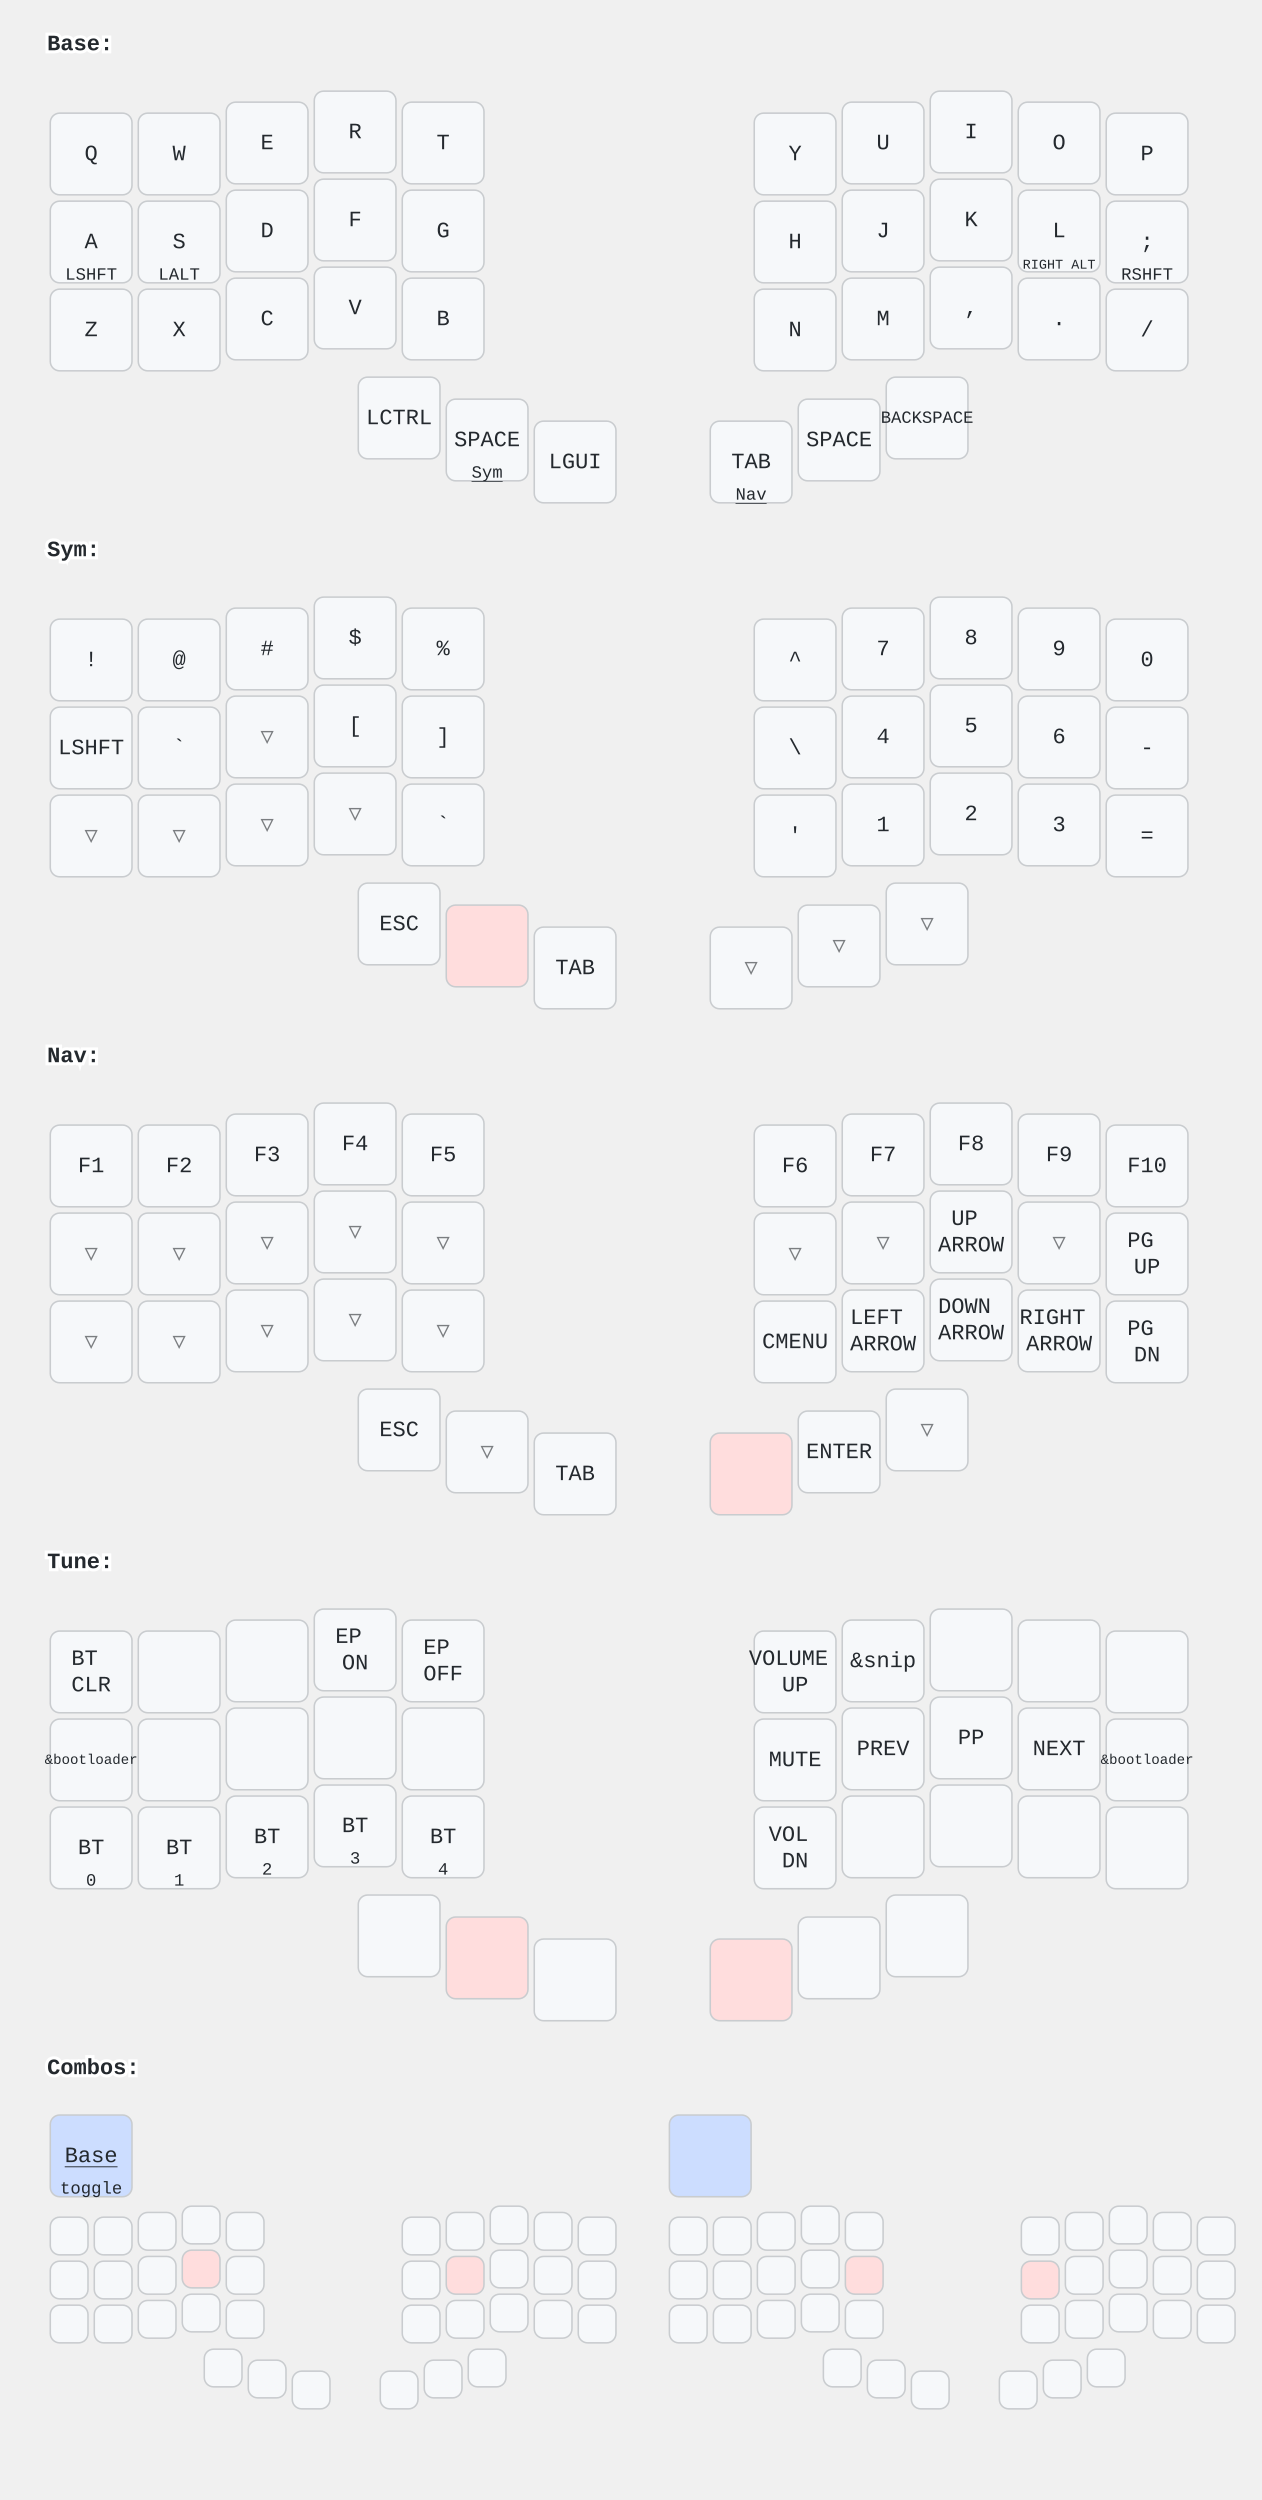
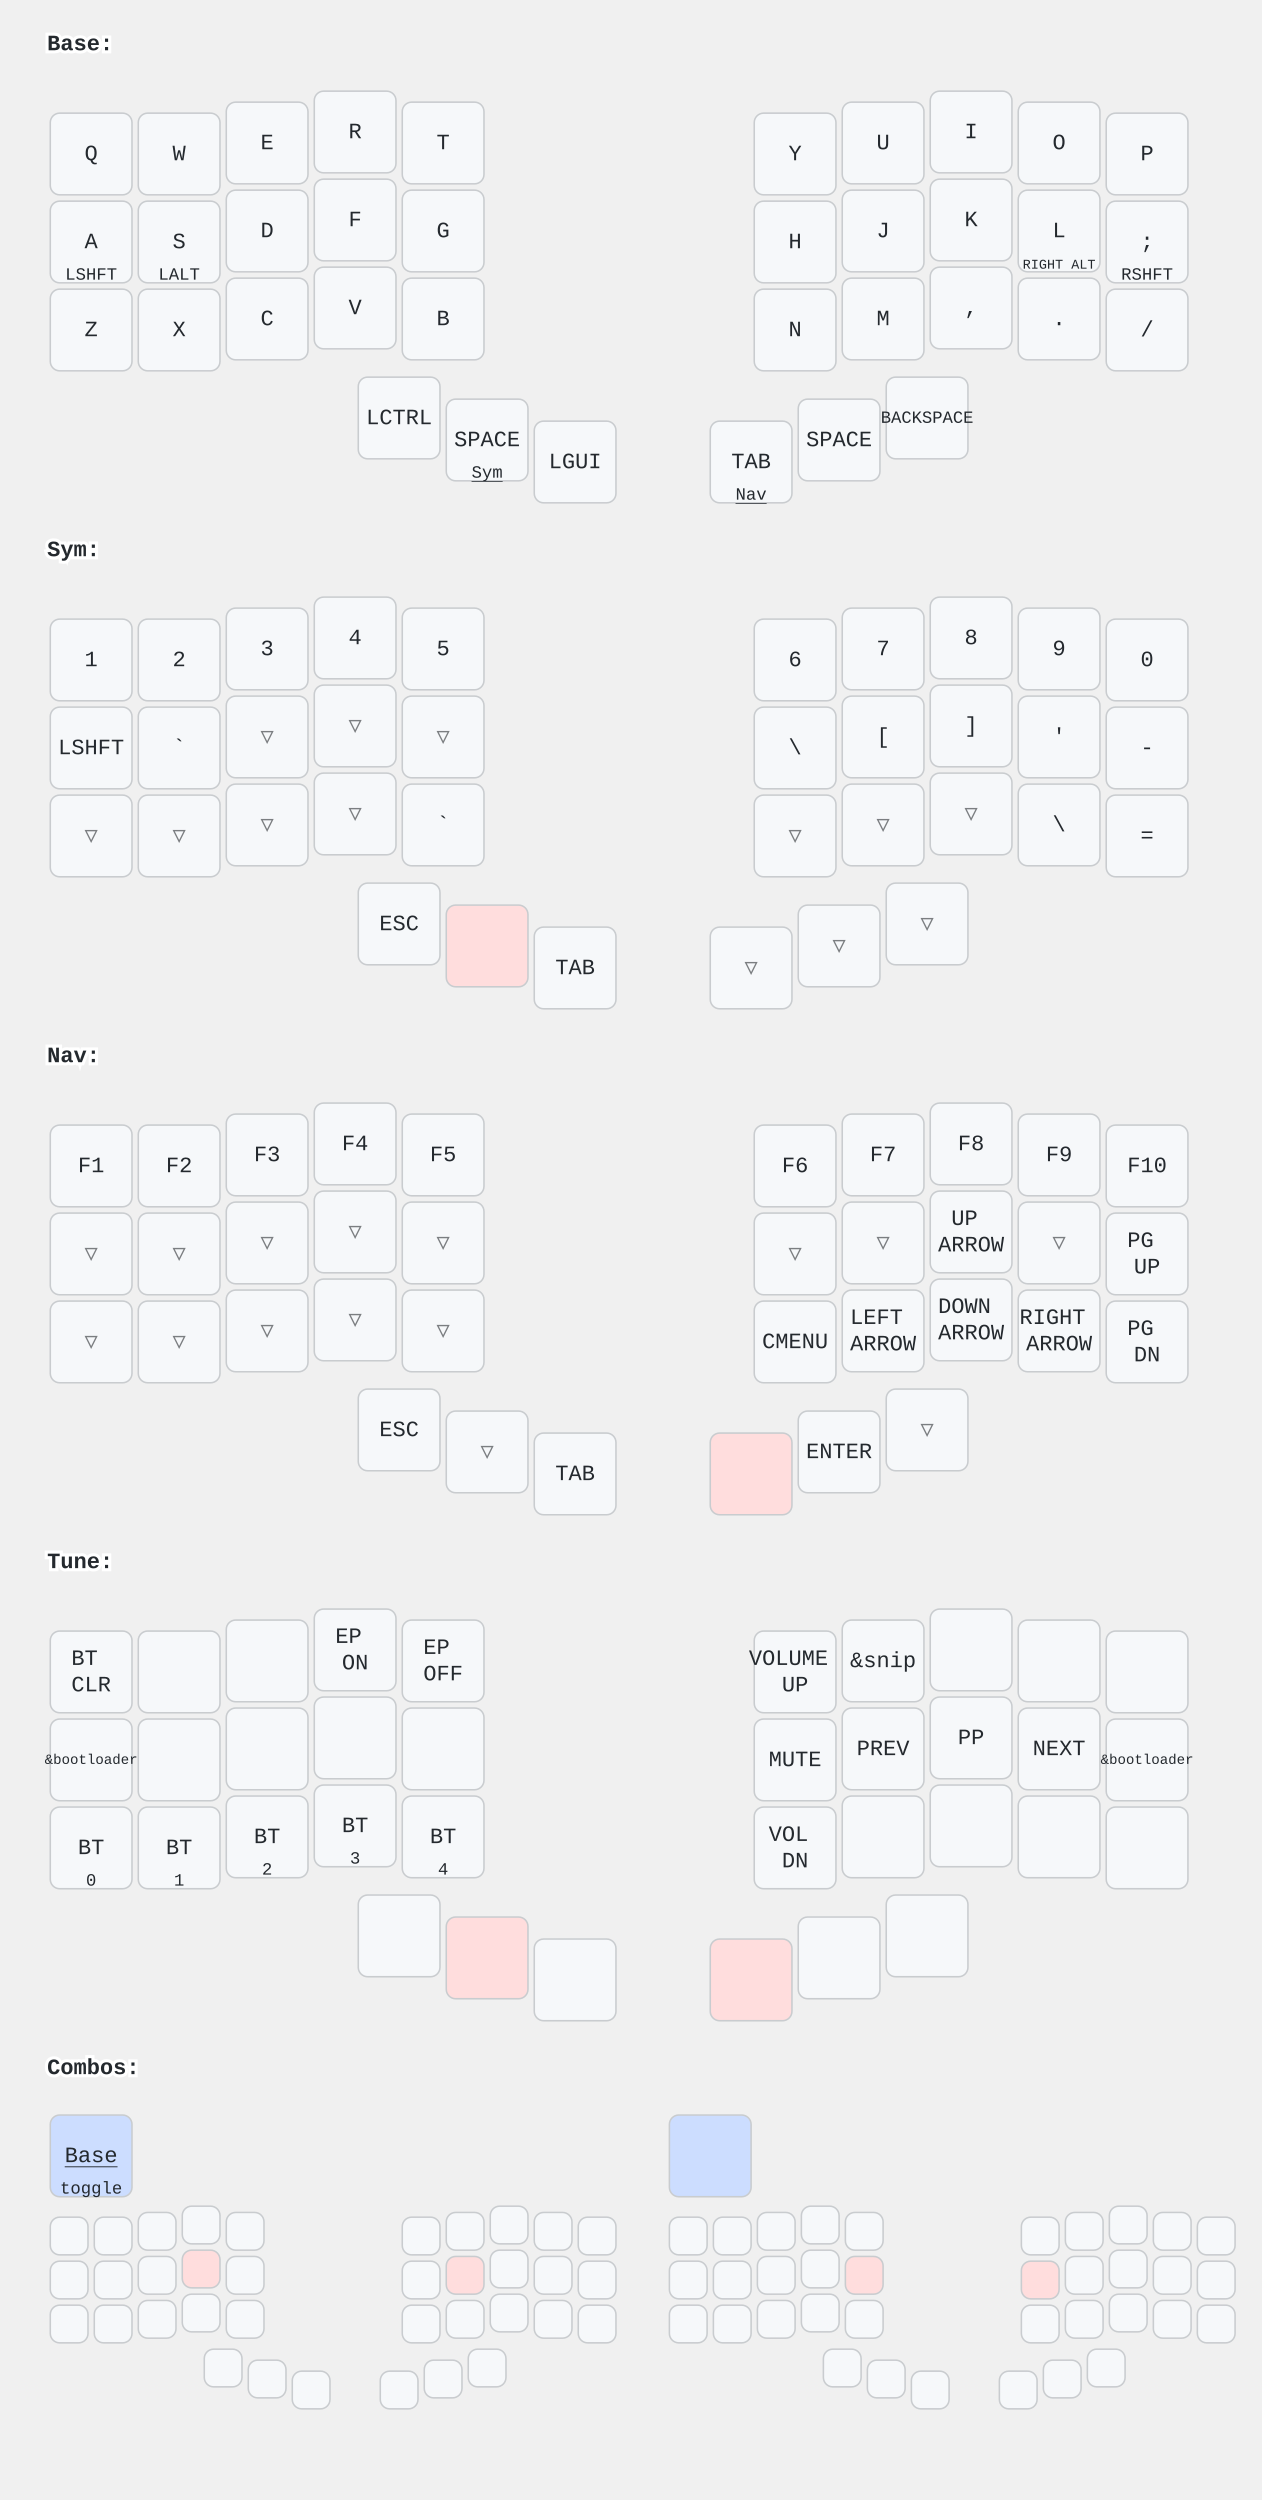
<svg xmlns="http://www.w3.org/2000/svg" width="803" height="1591" viewBox="0 0 803 1591" class="keymap">
  <style>/* inherit to force styles through use tags */
svg path {
    fill: inherit;
}

/* font and background color specifications */
svg.keymap {
    font-family: SFMono-Regular,Consolas,Liberation Mono,Menlo,monospace;
    font-size: 14px;
    font-kerning: normal;
    text-rendering: optimizeLegibility;
    fill: #24292e;
}

/* default key styling */
rect.key {
    fill: #f6f8fa;
}

rect.key, rect.combo {
    stroke: #c9cccf;
    stroke-width: 1;
}

/* default key side styling, only used is draw_key_sides is set */
rect.side {
    filter: brightness(90%);
}

/* color accent for combo boxes */
rect.combo, rect.combo-separate {
    fill: #cdf;
}

/* color accent for held keys */
rect.held, rect.combo.held {
    fill: #fdd;
}

/* color accent for ghost (optional) keys */
rect.ghost, rect.combo.ghost {
    stroke-dasharray: 4, 4;
    stroke-width: 2;
}

text {
    text-anchor: middle;
    dominant-baseline: middle;
}

/* styling for layer labels */
text.label {
    font-weight: bold;
    text-anchor: start;
    stroke: white;
    stroke-width: 4;
    paint-order: stroke;
}

/* styling for optional footer */
text.footer {
    text-anchor: end;
    dominant-baseline: auto;
    stroke: white;
    stroke-width: 4;
    paint-order: stroke;
}

/* styling for combo tap, and key non-tap label text */
text.combo, text.hold, text.shifted, text.left, text.right {
    font-size: 11px;
}

text.hold {
    text-anchor: middle;
    dominant-baseline: auto;
}

text.shifted {
    text-anchor: middle;
    dominant-baseline: hanging;
}

text.left {
    text-anchor: start;
}

text.right {
    text-anchor: end;
}

text.layer-activator {
    text-decoration: underline;
}

/* styling for hold/shifted label text in combo box */
text.combo.hold, text.combo.shifted, text.combo.left, text.combo.right {
    font-size: 8px;
}

/* lighter symbol for transparent keys */
text.trans {
    fill: #7b7e81;
}

/* styling for combo dendrons */
path.combo {
    stroke-width: 1;
    stroke: gray;
    fill: none;
}

/* Start Tabler Icons Cleanup */
/* cannot use height/width with glyphs */
.icon-tabler &gt; path {
    fill: inherit;
    stroke: inherit;
    stroke-width: 2;
}
/* hide tabler's default box */
.icon-tabler &gt; path[stroke="none"][fill="none"] {
    visibility: hidden;
}
/* End Tabler Icons Cleanup */

@media (prefers-color-scheme: dark) {
svg.keymap { fill: #d1d6db; }
rect.key { fill: #3f4750; }
rect.key, rect.combo { stroke: #60666c; }
rect.combo, rect.combo-separate { fill: #1f3d7a; }
rect.held, rect.combo.held { fill: #854747; }
text.label, text.footer { stroke: black; }
text.trans { fill: #7e8184; }
path.combo { stroke: #7f7f7f; }

}</style>
  <g transform="translate(30, 0)" class="layer-Base">
    <text x="0" y="28" class="label" id="Base">Base:</text>
    <g transform="translate(0, 56)">
      <g transform="translate(28, 42)" class="key keypos-0">
        <rect rx="6" ry="6" x="-26" y="-26" width="52" height="52" class="key" />
        <text x="0" y="0" class="key tap">Q</text>
      </g>
      <g transform="translate(84, 42)" class="key keypos-1">
        <rect rx="6" ry="6" x="-26" y="-26" width="52" height="52" class="key" />
        <text x="0" y="0" class="key tap">W</text>
      </g>
      <g transform="translate(140, 35)" class="key keypos-2">
        <rect rx="6" ry="6" x="-26" y="-26" width="52" height="52" class="key" />
        <text x="0" y="0" class="key tap">E</text>
      </g>
      <g transform="translate(196, 28)" class="key keypos-3">
        <rect rx="6" ry="6" x="-26" y="-26" width="52" height="52" class="key" />
        <text x="0" y="0" class="key tap">R</text>
      </g>
      <g transform="translate(252, 35)" class="key keypos-4">
        <rect rx="6" ry="6" x="-26" y="-26" width="52" height="52" class="key" />
        <text x="0" y="0" class="key tap">T</text>
      </g>
      <g transform="translate(476, 42)" class="key keypos-5">
        <rect rx="6" ry="6" x="-26" y="-26" width="52" height="52" class="key" />
        <text x="0" y="0" class="key tap">Y</text>
      </g>
      <g transform="translate(532, 35)" class="key keypos-6">
        <rect rx="6" ry="6" x="-26" y="-26" width="52" height="52" class="key" />
        <text x="0" y="0" class="key tap">U</text>
      </g>
      <g transform="translate(588, 28)" class="key keypos-7">
        <rect rx="6" ry="6" x="-26" y="-26" width="52" height="52" class="key" />
        <text x="0" y="0" class="key tap">I</text>
      </g>
      <g transform="translate(644, 35)" class="key keypos-8">
        <rect rx="6" ry="6" x="-26" y="-26" width="52" height="52" class="key" />
        <text x="0" y="0" class="key tap">O</text>
      </g>
      <g transform="translate(700, 42)" class="key keypos-9">
        <rect rx="6" ry="6" x="-26" y="-26" width="52" height="52" class="key" />
        <text x="0" y="0" class="key tap">P</text>
      </g>
      <g transform="translate(28, 98)" class="key keypos-10">
        <rect rx="6" ry="6" x="-26" y="-26" width="52" height="52" class="key" />
        <text x="0" y="0" class="key tap">A</text>
        <text x="0" y="24" class="key hold">LSHFT</text>
      </g>
      <g transform="translate(84, 98)" class="key keypos-11">
        <rect rx="6" ry="6" x="-26" y="-26" width="52" height="52" class="key" />
        <text x="0" y="0" class="key tap">S</text>
        <text x="0" y="24" class="key hold">LALT</text>
      </g>
      <g transform="translate(140, 91)" class="key keypos-12">
        <rect rx="6" ry="6" x="-26" y="-26" width="52" height="52" class="key" />
        <text x="0" y="0" class="key tap">D</text>
      </g>
      <g transform="translate(196, 84)" class="key keypos-13">
        <rect rx="6" ry="6" x="-26" y="-26" width="52" height="52" class="key" />
        <text x="0" y="0" class="key tap">F</text>
      </g>
      <g transform="translate(252, 91)" class="key keypos-14">
        <rect rx="6" ry="6" x="-26" y="-26" width="52" height="52" class="key" />
        <text x="0" y="0" class="key tap">G</text>
      </g>
      <g transform="translate(476, 98)" class="key keypos-15">
        <rect rx="6" ry="6" x="-26" y="-26" width="52" height="52" class="key" />
        <text x="0" y="0" class="key tap">H</text>
      </g>
      <g transform="translate(532, 91)" class="key keypos-16">
        <rect rx="6" ry="6" x="-26" y="-26" width="52" height="52" class="key" />
        <text x="0" y="0" class="key tap">J</text>
      </g>
      <g transform="translate(588, 84)" class="key keypos-17">
        <rect rx="6" ry="6" x="-26" y="-26" width="52" height="52" class="key" />
        <text x="0" y="0" class="key tap">K</text>
      </g>
      <g transform="translate(644, 91)" class="key keypos-18">
        <rect rx="6" ry="6" x="-26" y="-26" width="52" height="52" class="key" />
        <text x="0" y="0" class="key tap">L</text>
        <text x="0" y="24" class="key hold">
          <tspan style="font-size: 78%">RIGHT ALT</tspan>
        </text>
      </g>
      <g transform="translate(700, 98)" class="key keypos-19">
        <rect rx="6" ry="6" x="-26" y="-26" width="52" height="52" class="key" />
        <text x="0" y="0" class="key tap">;</text>
        <text x="0" y="24" class="key hold">RSHFT</text>
      </g>
      <g transform="translate(28, 154)" class="key keypos-20">
        <rect rx="6" ry="6" x="-26" y="-26" width="52" height="52" class="key" />
        <text x="0" y="0" class="key tap">Z</text>
      </g>
      <g transform="translate(84, 154)" class="key keypos-21">
        <rect rx="6" ry="6" x="-26" y="-26" width="52" height="52" class="key" />
        <text x="0" y="0" class="key tap">X</text>
      </g>
      <g transform="translate(140, 147)" class="key keypos-22">
        <rect rx="6" ry="6" x="-26" y="-26" width="52" height="52" class="key" />
        <text x="0" y="0" class="key tap">C</text>
      </g>
      <g transform="translate(196, 140)" class="key keypos-23">
        <rect rx="6" ry="6" x="-26" y="-26" width="52" height="52" class="key" />
        <text x="0" y="0" class="key tap">V</text>
      </g>
      <g transform="translate(252, 147)" class="key keypos-24">
        <rect rx="6" ry="6" x="-26" y="-26" width="52" height="52" class="key" />
        <text x="0" y="0" class="key tap">B</text>
      </g>
      <g transform="translate(476, 154)" class="key keypos-25">
        <rect rx="6" ry="6" x="-26" y="-26" width="52" height="52" class="key" />
        <text x="0" y="0" class="key tap">N</text>
      </g>
      <g transform="translate(532, 147)" class="key keypos-26">
        <rect rx="6" ry="6" x="-26" y="-26" width="52" height="52" class="key" />
        <text x="0" y="0" class="key tap">M</text>
      </g>
      <g transform="translate(588, 140)" class="key keypos-27">
        <rect rx="6" ry="6" x="-26" y="-26" width="52" height="52" class="key" />
        <text x="0" y="0" class="key tap">,</text>
      </g>
      <g transform="translate(644, 147)" class="key keypos-28">
        <rect rx="6" ry="6" x="-26" y="-26" width="52" height="52" class="key" />
        <text x="0" y="0" class="key tap">.</text>
      </g>
      <g transform="translate(700, 154)" class="key keypos-29">
        <rect rx="6" ry="6" x="-26" y="-26" width="52" height="52" class="key" />
        <text x="0" y="0" class="key tap">/</text>
      </g>
      <g transform="translate(224, 210)" class="key keypos-30">
        <rect rx="6" ry="6" x="-26" y="-26" width="52" height="52" class="key" />
        <text x="0" y="0" class="key tap">LCTRL</text>
      </g>
      <g transform="translate(280, 224)" class="key keypos-31">
        <rect rx="6" ry="6" x="-26" y="-26" width="52" height="52" class="key" />
        <text x="0" y="0" class="key tap">SPACE</text>
        <a href="#Sym">
          <text x="0" y="24" class="key hold layer-activator">Sym</text>
        </a>
      </g>
      <g transform="translate(336, 238)" class="key keypos-32">
        <rect rx="6" ry="6" x="-26" y="-26" width="52" height="52" class="key" />
        <text x="0" y="0" class="key tap">LGUI</text>
      </g>
      <g transform="translate(448, 238)" class="key keypos-33">
        <rect rx="6" ry="6" x="-26" y="-26" width="52" height="52" class="key" />
        <text x="0" y="0" class="key tap">TAB</text>
        <a href="#Nav">
          <text x="0" y="24" class="key hold layer-activator">Nav</text>
        </a>
      </g>
      <g transform="translate(504, 224)" class="key keypos-34">
        <rect rx="6" ry="6" x="-26" y="-26" width="52" height="52" class="key" />
        <text x="0" y="0" class="key tap">SPACE</text>
      </g>
      <g transform="translate(560, 210)" class="key keypos-35">
        <rect rx="6" ry="6" x="-26" y="-26" width="52" height="52" class="key" />
        <text x="0" y="0" class="key tap">
          <tspan style="font-size: 78%">BACKSPACE</tspan>
        </text>
      </g>
    </g>
  </g>
  <g transform="translate(30, 322)" class="layer-Sym">
    <text x="0" y="28" class="label" id="Sym">Sym:</text>
    <g transform="translate(0, 56)">
      <g transform="translate(28, 42)" class="key keypos-0">
        <rect rx="6" ry="6" x="-26" y="-26" width="52" height="52" class="key" />
-         <text x="0" y="0" class="key tap">!</text>
+         <text x="0" y="0" class="key tap">1</text>
      </g>
      <g transform="translate(84, 42)" class="key keypos-1">
        <rect rx="6" ry="6" x="-26" y="-26" width="52" height="52" class="key" />
-         <text x="0" y="0" class="key tap">@</text>
+         <text x="0" y="0" class="key tap">2</text>
      </g>
      <g transform="translate(140, 35)" class="key keypos-2">
        <rect rx="6" ry="6" x="-26" y="-26" width="52" height="52" class="key" />
-         <text x="0" y="0" class="key tap">#</text>
+         <text x="0" y="0" class="key tap">3</text>
      </g>
      <g transform="translate(196, 28)" class="key keypos-3">
        <rect rx="6" ry="6" x="-26" y="-26" width="52" height="52" class="key" />
-         <text x="0" y="0" class="key tap">$</text>
+         <text x="0" y="0" class="key tap">4</text>
      </g>
      <g transform="translate(252, 35)" class="key keypos-4">
        <rect rx="6" ry="6" x="-26" y="-26" width="52" height="52" class="key" />
-         <text x="0" y="0" class="key tap">%</text>
+         <text x="0" y="0" class="key tap">5</text>
      </g>
      <g transform="translate(476, 42)" class="key keypos-5">
        <rect rx="6" ry="6" x="-26" y="-26" width="52" height="52" class="key" />
-         <text x="0" y="0" class="key tap">^</text>
+         <text x="0" y="0" class="key tap">6</text>
      </g>
      <g transform="translate(532, 35)" class="key keypos-6">
        <rect rx="6" ry="6" x="-26" y="-26" width="52" height="52" class="key" />
        <text x="0" y="0" class="key tap">7</text>
      </g>
      <g transform="translate(588, 28)" class="key keypos-7">
        <rect rx="6" ry="6" x="-26" y="-26" width="52" height="52" class="key" />
        <text x="0" y="0" class="key tap">8</text>
      </g>
      <g transform="translate(644, 35)" class="key keypos-8">
        <rect rx="6" ry="6" x="-26" y="-26" width="52" height="52" class="key" />
        <text x="0" y="0" class="key tap">9</text>
      </g>
      <g transform="translate(700, 42)" class="key keypos-9">
        <rect rx="6" ry="6" x="-26" y="-26" width="52" height="52" class="key" />
        <text x="0" y="0" class="key tap">0</text>
      </g>
      <g transform="translate(28, 98)" class="key keypos-10">
        <rect rx="6" ry="6" x="-26" y="-26" width="52" height="52" class="key" />
        <text x="0" y="0" class="key tap">LSHFT</text>
      </g>
      <g transform="translate(84, 98)" class="key keypos-11">
        <rect rx="6" ry="6" x="-26" y="-26" width="52" height="52" class="key" />
        <text x="0" y="0" class="key tap">`</text>
      </g>
      <g transform="translate(140, 91)" class="key trans keypos-12">
        <rect rx="6" ry="6" x="-26" y="-26" width="52" height="52" class="key trans" />
        <text x="0" y="0" class="key trans tap">▽</text>
      </g>
-       <g transform="translate(196, 84)" class="key keypos-13">
+       <g transform="translate(196, 84)" class="key trans keypos-13">
+         <rect rx="6" ry="6" x="-26" y="-26" width="52" height="52" class="key trans" />
+         <text x="0" y="0" class="key trans tap">▽</text>
+       </g>
+       <g transform="translate(252, 91)" class="key trans keypos-14">
+         <rect rx="6" ry="6" x="-26" y="-26" width="52" height="52" class="key trans" />
+         <text x="0" y="0" class="key trans tap">▽</text>
+       </g>
+       <g transform="translate(476, 98)" class="key keypos-15">
+         <rect rx="6" ry="6" x="-26" y="-26" width="52" height="52" class="key" />
+         <text x="0" y="0" class="key tap">\</text>
+       </g>
+       <g transform="translate(532, 91)" class="key keypos-16">
        <rect rx="6" ry="6" x="-26" y="-26" width="52" height="52" class="key" />
        <text x="0" y="0" class="key tap">[</text>
      </g>
-       <g transform="translate(252, 91)" class="key keypos-14">
+       <g transform="translate(588, 84)" class="key keypos-17">
        <rect rx="6" ry="6" x="-26" y="-26" width="52" height="52" class="key" />
        <text x="0" y="0" class="key tap">]</text>
      </g>
-       <g transform="translate(476, 98)" class="key keypos-15">
+       <g transform="translate(644, 91)" class="key keypos-18">
+         <rect rx="6" ry="6" x="-26" y="-26" width="52" height="52" class="key" />
+         <text x="0" y="0" class="key tap">'</text>
+       </g>
+       <g transform="translate(700, 98)" class="key keypos-19">
+         <rect rx="6" ry="6" x="-26" y="-26" width="52" height="52" class="key" />
+         <text x="0" y="0" class="key tap">-</text>
+       </g>
+       <g transform="translate(28, 154)" class="key trans keypos-20">
+         <rect rx="6" ry="6" x="-26" y="-26" width="52" height="52" class="key trans" />
+         <text x="0" y="0" class="key trans tap">▽</text>
+       </g>
+       <g transform="translate(84, 154)" class="key trans keypos-21">
+         <rect rx="6" ry="6" x="-26" y="-26" width="52" height="52" class="key trans" />
+         <text x="0" y="0" class="key trans tap">▽</text>
+       </g>
+       <g transform="translate(140, 147)" class="key trans keypos-22">
+         <rect rx="6" ry="6" x="-26" y="-26" width="52" height="52" class="key trans" />
+         <text x="0" y="0" class="key trans tap">▽</text>
+       </g>
+       <g transform="translate(196, 140)" class="key trans keypos-23">
+         <rect rx="6" ry="6" x="-26" y="-26" width="52" height="52" class="key trans" />
+         <text x="0" y="0" class="key trans tap">▽</text>
+       </g>
+       <g transform="translate(252, 147)" class="key keypos-24">
+         <rect rx="6" ry="6" x="-26" y="-26" width="52" height="52" class="key" />
+         <text x="0" y="0" class="key tap">`</text>
+       </g>
+       <g transform="translate(476, 154)" class="key trans keypos-25">
+         <rect rx="6" ry="6" x="-26" y="-26" width="52" height="52" class="key trans" />
+         <text x="0" y="0" class="key trans tap">▽</text>
+       </g>
+       <g transform="translate(532, 147)" class="key trans keypos-26">
+         <rect rx="6" ry="6" x="-26" y="-26" width="52" height="52" class="key trans" />
+         <text x="0" y="0" class="key trans tap">▽</text>
+       </g>
+       <g transform="translate(588, 140)" class="key trans keypos-27">
+         <rect rx="6" ry="6" x="-26" y="-26" width="52" height="52" class="key trans" />
+         <text x="0" y="0" class="key trans tap">▽</text>
+       </g>
+       <g transform="translate(644, 147)" class="key keypos-28">
        <rect rx="6" ry="6" x="-26" y="-26" width="52" height="52" class="key" />
        <text x="0" y="0" class="key tap">\</text>
-       </g>
-       <g transform="translate(532, 91)" class="key keypos-16">
-         <rect rx="6" ry="6" x="-26" y="-26" width="52" height="52" class="key" />
-         <text x="0" y="0" class="key tap">4</text>
-       </g>
-       <g transform="translate(588, 84)" class="key keypos-17">
-         <rect rx="6" ry="6" x="-26" y="-26" width="52" height="52" class="key" />
-         <text x="0" y="0" class="key tap">5</text>
-       </g>
-       <g transform="translate(644, 91)" class="key keypos-18">
-         <rect rx="6" ry="6" x="-26" y="-26" width="52" height="52" class="key" />
-         <text x="0" y="0" class="key tap">6</text>
-       </g>
-       <g transform="translate(700, 98)" class="key keypos-19">
-         <rect rx="6" ry="6" x="-26" y="-26" width="52" height="52" class="key" />
-         <text x="0" y="0" class="key tap">-</text>
-       </g>
-       <g transform="translate(28, 154)" class="key trans keypos-20">
-         <rect rx="6" ry="6" x="-26" y="-26" width="52" height="52" class="key trans" />
-         <text x="0" y="0" class="key trans tap">▽</text>
-       </g>
-       <g transform="translate(84, 154)" class="key trans keypos-21">
-         <rect rx="6" ry="6" x="-26" y="-26" width="52" height="52" class="key trans" />
-         <text x="0" y="0" class="key trans tap">▽</text>
-       </g>
-       <g transform="translate(140, 147)" class="key trans keypos-22">
-         <rect rx="6" ry="6" x="-26" y="-26" width="52" height="52" class="key trans" />
-         <text x="0" y="0" class="key trans tap">▽</text>
-       </g>
-       <g transform="translate(196, 140)" class="key trans keypos-23">
-         <rect rx="6" ry="6" x="-26" y="-26" width="52" height="52" class="key trans" />
-         <text x="0" y="0" class="key trans tap">▽</text>
-       </g>
-       <g transform="translate(252, 147)" class="key keypos-24">
-         <rect rx="6" ry="6" x="-26" y="-26" width="52" height="52" class="key" />
-         <text x="0" y="0" class="key tap">`</text>
-       </g>
-       <g transform="translate(476, 154)" class="key keypos-25">
-         <rect rx="6" ry="6" x="-26" y="-26" width="52" height="52" class="key" />
-         <text x="0" y="0" class="key tap">'</text>
-       </g>
-       <g transform="translate(532, 147)" class="key keypos-26">
-         <rect rx="6" ry="6" x="-26" y="-26" width="52" height="52" class="key" />
-         <text x="0" y="0" class="key tap">1</text>
-       </g>
-       <g transform="translate(588, 140)" class="key keypos-27">
-         <rect rx="6" ry="6" x="-26" y="-26" width="52" height="52" class="key" />
-         <text x="0" y="0" class="key tap">2</text>
-       </g>
-       <g transform="translate(644, 147)" class="key keypos-28">
-         <rect rx="6" ry="6" x="-26" y="-26" width="52" height="52" class="key" />
-         <text x="0" y="0" class="key tap">3</text>
      </g>
      <g transform="translate(700, 154)" class="key keypos-29">
        <rect rx="6" ry="6" x="-26" y="-26" width="52" height="52" class="key" />
        <text x="0" y="0" class="key tap">=</text>
      </g>
      <g transform="translate(224, 210)" class="key keypos-30">
        <rect rx="6" ry="6" x="-26" y="-26" width="52" height="52" class="key" />
        <text x="0" y="0" class="key tap">ESC</text>
      </g>
      <g transform="translate(280, 224)" class="key held keypos-31">
        <rect rx="6" ry="6" x="-26" y="-26" width="52" height="52" class="key held" />
      </g>
      <g transform="translate(336, 238)" class="key keypos-32">
        <rect rx="6" ry="6" x="-26" y="-26" width="52" height="52" class="key" />
        <text x="0" y="0" class="key tap">TAB</text>
      </g>
      <g transform="translate(448, 238)" class="key trans keypos-33">
        <rect rx="6" ry="6" x="-26" y="-26" width="52" height="52" class="key trans" />
        <text x="0" y="0" class="key trans tap">▽</text>
      </g>
      <g transform="translate(504, 224)" class="key trans keypos-34">
        <rect rx="6" ry="6" x="-26" y="-26" width="52" height="52" class="key trans" />
        <text x="0" y="0" class="key trans tap">▽</text>
      </g>
      <g transform="translate(560, 210)" class="key trans keypos-35">
        <rect rx="6" ry="6" x="-26" y="-26" width="52" height="52" class="key trans" />
        <text x="0" y="0" class="key trans tap">▽</text>
      </g>
    </g>
  </g>
  <g transform="translate(30, 644)" class="layer-Nav">
    <text x="0" y="28" class="label" id="Nav">Nav:</text>
    <g transform="translate(0, 56)">
      <g transform="translate(28, 42)" class="key keypos-0">
        <rect rx="6" ry="6" x="-26" y="-26" width="52" height="52" class="key" />
        <text x="0" y="0" class="key tap">F1</text>
      </g>
      <g transform="translate(84, 42)" class="key keypos-1">
        <rect rx="6" ry="6" x="-26" y="-26" width="52" height="52" class="key" />
        <text x="0" y="0" class="key tap">F2</text>
      </g>
      <g transform="translate(140, 35)" class="key keypos-2">
        <rect rx="6" ry="6" x="-26" y="-26" width="52" height="52" class="key" />
        <text x="0" y="0" class="key tap">F3</text>
      </g>
      <g transform="translate(196, 28)" class="key keypos-3">
        <rect rx="6" ry="6" x="-26" y="-26" width="52" height="52" class="key" />
        <text x="0" y="0" class="key tap">F4</text>
      </g>
      <g transform="translate(252, 35)" class="key keypos-4">
        <rect rx="6" ry="6" x="-26" y="-26" width="52" height="52" class="key" />
        <text x="0" y="0" class="key tap">F5</text>
      </g>
      <g transform="translate(476, 42)" class="key keypos-5">
        <rect rx="6" ry="6" x="-26" y="-26" width="52" height="52" class="key" />
        <text x="0" y="0" class="key tap">F6</text>
      </g>
      <g transform="translate(532, 35)" class="key keypos-6">
        <rect rx="6" ry="6" x="-26" y="-26" width="52" height="52" class="key" />
        <text x="0" y="0" class="key tap">F7</text>
      </g>
      <g transform="translate(588, 28)" class="key keypos-7">
        <rect rx="6" ry="6" x="-26" y="-26" width="52" height="52" class="key" />
        <text x="0" y="0" class="key tap">F8</text>
      </g>
      <g transform="translate(644, 35)" class="key keypos-8">
        <rect rx="6" ry="6" x="-26" y="-26" width="52" height="52" class="key" />
        <text x="0" y="0" class="key tap">F9</text>
      </g>
      <g transform="translate(700, 42)" class="key keypos-9">
        <rect rx="6" ry="6" x="-26" y="-26" width="52" height="52" class="key" />
        <text x="0" y="0" class="key tap">F10</text>
      </g>
      <g transform="translate(28, 98)" class="key trans keypos-10">
        <rect rx="6" ry="6" x="-26" y="-26" width="52" height="52" class="key trans" />
        <text x="0" y="0" class="key trans tap">▽</text>
      </g>
      <g transform="translate(84, 98)" class="key trans keypos-11">
        <rect rx="6" ry="6" x="-26" y="-26" width="52" height="52" class="key trans" />
        <text x="0" y="0" class="key trans tap">▽</text>
      </g>
      <g transform="translate(140, 91)" class="key trans keypos-12">
        <rect rx="6" ry="6" x="-26" y="-26" width="52" height="52" class="key trans" />
        <text x="0" y="0" class="key trans tap">▽</text>
      </g>
      <g transform="translate(196, 84)" class="key trans keypos-13">
        <rect rx="6" ry="6" x="-26" y="-26" width="52" height="52" class="key trans" />
        <text x="0" y="0" class="key trans tap">▽</text>
      </g>
      <g transform="translate(252, 91)" class="key trans keypos-14">
        <rect rx="6" ry="6" x="-26" y="-26" width="52" height="52" class="key trans" />
        <text x="0" y="0" class="key trans tap">▽</text>
      </g>
      <g transform="translate(476, 98)" class="key trans keypos-15">
        <rect rx="6" ry="6" x="-26" y="-26" width="52" height="52" class="key trans" />
        <text x="0" y="0" class="key trans tap">▽</text>
      </g>
      <g transform="translate(532, 91)" class="key trans keypos-16">
        <rect rx="6" ry="6" x="-26" y="-26" width="52" height="52" class="key trans" />
        <text x="0" y="0" class="key trans tap">▽</text>
      </g>
      <g transform="translate(588, 84)" class="key keypos-17">
        <rect rx="6" ry="6" x="-26" y="-26" width="52" height="52" class="key" />
        <text x="0" y="0" class="key tap">
          <tspan x="0" dy="-0.6em">UP</tspan>
          <tspan x="0" dy="1.2em">ARROW</tspan>
        </text>
      </g>
      <g transform="translate(644, 91)" class="key trans keypos-18">
        <rect rx="6" ry="6" x="-26" y="-26" width="52" height="52" class="key trans" />
        <text x="0" y="0" class="key trans tap">▽</text>
      </g>
      <g transform="translate(700, 98)" class="key keypos-19">
        <rect rx="6" ry="6" x="-26" y="-26" width="52" height="52" class="key" />
        <text x="0" y="0" class="key tap">
          <tspan x="0" dy="-0.6em">PG</tspan>
          <tspan x="0" dy="1.2em">UP</tspan>
        </text>
      </g>
      <g transform="translate(28, 154)" class="key trans keypos-20">
        <rect rx="6" ry="6" x="-26" y="-26" width="52" height="52" class="key trans" />
        <text x="0" y="0" class="key trans tap">▽</text>
      </g>
      <g transform="translate(84, 154)" class="key trans keypos-21">
        <rect rx="6" ry="6" x="-26" y="-26" width="52" height="52" class="key trans" />
        <text x="0" y="0" class="key trans tap">▽</text>
      </g>
      <g transform="translate(140, 147)" class="key trans keypos-22">
        <rect rx="6" ry="6" x="-26" y="-26" width="52" height="52" class="key trans" />
        <text x="0" y="0" class="key trans tap">▽</text>
      </g>
      <g transform="translate(196, 140)" class="key trans keypos-23">
        <rect rx="6" ry="6" x="-26" y="-26" width="52" height="52" class="key trans" />
        <text x="0" y="0" class="key trans tap">▽</text>
      </g>
      <g transform="translate(252, 147)" class="key trans keypos-24">
        <rect rx="6" ry="6" x="-26" y="-26" width="52" height="52" class="key trans" />
        <text x="0" y="0" class="key trans tap">▽</text>
      </g>
      <g transform="translate(476, 154)" class="key keypos-25">
        <rect rx="6" ry="6" x="-26" y="-26" width="52" height="52" class="key" />
        <text x="0" y="0" class="key tap">CMENU</text>
      </g>
      <g transform="translate(532, 147)" class="key keypos-26">
        <rect rx="6" ry="6" x="-26" y="-26" width="52" height="52" class="key" />
        <text x="0" y="0" class="key tap">
          <tspan x="0" dy="-0.6em">LEFT</tspan>
          <tspan x="0" dy="1.2em">ARROW</tspan>
        </text>
      </g>
      <g transform="translate(588, 140)" class="key keypos-27">
        <rect rx="6" ry="6" x="-26" y="-26" width="52" height="52" class="key" />
        <text x="0" y="0" class="key tap">
          <tspan x="0" dy="-0.6em">DOWN</tspan>
          <tspan x="0" dy="1.2em">ARROW</tspan>
        </text>
      </g>
      <g transform="translate(644, 147)" class="key keypos-28">
        <rect rx="6" ry="6" x="-26" y="-26" width="52" height="52" class="key" />
        <text x="0" y="0" class="key tap">
          <tspan x="0" dy="-0.6em">RIGHT</tspan>
          <tspan x="0" dy="1.2em">ARROW</tspan>
        </text>
      </g>
      <g transform="translate(700, 154)" class="key keypos-29">
        <rect rx="6" ry="6" x="-26" y="-26" width="52" height="52" class="key" />
        <text x="0" y="0" class="key tap">
          <tspan x="0" dy="-0.6em">PG</tspan>
          <tspan x="0" dy="1.2em">DN</tspan>
        </text>
      </g>
      <g transform="translate(224, 210)" class="key keypos-30">
        <rect rx="6" ry="6" x="-26" y="-26" width="52" height="52" class="key" />
        <text x="0" y="0" class="key tap">ESC</text>
      </g>
      <g transform="translate(280, 224)" class="key trans keypos-31">
        <rect rx="6" ry="6" x="-26" y="-26" width="52" height="52" class="key trans" />
        <text x="0" y="0" class="key trans tap">▽</text>
      </g>
      <g transform="translate(336, 238)" class="key keypos-32">
        <rect rx="6" ry="6" x="-26" y="-26" width="52" height="52" class="key" />
        <text x="0" y="0" class="key tap">TAB</text>
      </g>
      <g transform="translate(448, 238)" class="key held keypos-33">
        <rect rx="6" ry="6" x="-26" y="-26" width="52" height="52" class="key held" />
      </g>
      <g transform="translate(504, 224)" class="key keypos-34">
        <rect rx="6" ry="6" x="-26" y="-26" width="52" height="52" class="key" />
        <text x="0" y="0" class="key tap">ENTER</text>
      </g>
      <g transform="translate(560, 210)" class="key trans keypos-35">
        <rect rx="6" ry="6" x="-26" y="-26" width="52" height="52" class="key trans" />
        <text x="0" y="0" class="key trans tap">▽</text>
      </g>
    </g>
  </g>
  <g transform="translate(30, 966)" class="layer-Tune">
    <text x="0" y="28" class="label" id="Tune">Tune:</text>
    <g transform="translate(0, 56)">
      <g transform="translate(28, 42)" class="key keypos-0">
        <rect rx="6" ry="6" x="-26" y="-26" width="52" height="52" class="key" />
        <text x="0" y="0" class="key tap">
          <tspan x="0" dy="-0.6em">BT</tspan>
          <tspan x="0" dy="1.2em">CLR</tspan>
        </text>
      </g>
      <g transform="translate(84, 42)" class="key keypos-1">
        <rect rx="6" ry="6" x="-26" y="-26" width="52" height="52" class="key" />
      </g>
      <g transform="translate(140, 35)" class="key keypos-2">
        <rect rx="6" ry="6" x="-26" y="-26" width="52" height="52" class="key" />
      </g>
      <g transform="translate(196, 28)" class="key keypos-3">
        <rect rx="6" ry="6" x="-26" y="-26" width="52" height="52" class="key" />
        <text x="0" y="0" class="key tap">
          <tspan x="0" dy="-0.6em">EP</tspan>
          <tspan x="0" dy="1.2em">ON</tspan>
        </text>
      </g>
      <g transform="translate(252, 35)" class="key keypos-4">
        <rect rx="6" ry="6" x="-26" y="-26" width="52" height="52" class="key" />
        <text x="0" y="0" class="key tap">
          <tspan x="0" dy="-0.6em">EP</tspan>
          <tspan x="0" dy="1.2em">OFF</tspan>
        </text>
      </g>
      <g transform="translate(476, 42)" class="key keypos-5">
        <rect rx="6" ry="6" x="-26" y="-26" width="52" height="52" class="key" />
        <text x="0" y="0" class="key tap">
          <tspan x="0" dy="-0.6em">VOLUME</tspan>
          <tspan x="0" dy="1.2em">UP</tspan>
        </text>
      </g>
      <g transform="translate(532, 35)" class="key keypos-6">
        <rect rx="6" ry="6" x="-26" y="-26" width="52" height="52" class="key" />
        <text x="0" y="0" class="key tap">&amp;snip</text>
      </g>
      <g transform="translate(588, 28)" class="key keypos-7">
        <rect rx="6" ry="6" x="-26" y="-26" width="52" height="52" class="key" />
      </g>
      <g transform="translate(644, 35)" class="key keypos-8">
        <rect rx="6" ry="6" x="-26" y="-26" width="52" height="52" class="key" />
      </g>
      <g transform="translate(700, 42)" class="key keypos-9">
        <rect rx="6" ry="6" x="-26" y="-26" width="52" height="52" class="key" />
      </g>
      <g transform="translate(28, 98)" class="key keypos-10">
        <rect rx="6" ry="6" x="-26" y="-26" width="52" height="52" class="key" />
        <text x="0" y="0" class="key tap">
          <tspan style="font-size: 64%">&amp;bootloader</tspan>
        </text>
      </g>
      <g transform="translate(84, 98)" class="key keypos-11">
        <rect rx="6" ry="6" x="-26" y="-26" width="52" height="52" class="key" />
      </g>
      <g transform="translate(140, 91)" class="key keypos-12">
        <rect rx="6" ry="6" x="-26" y="-26" width="52" height="52" class="key" />
      </g>
      <g transform="translate(196, 84)" class="key keypos-13">
        <rect rx="6" ry="6" x="-26" y="-26" width="52" height="52" class="key" />
      </g>
      <g transform="translate(252, 91)" class="key keypos-14">
        <rect rx="6" ry="6" x="-26" y="-26" width="52" height="52" class="key" />
      </g>
      <g transform="translate(476, 98)" class="key keypos-15">
        <rect rx="6" ry="6" x="-26" y="-26" width="52" height="52" class="key" />
        <text x="0" y="0" class="key tap">MUTE</text>
      </g>
      <g transform="translate(532, 91)" class="key keypos-16">
        <rect rx="6" ry="6" x="-26" y="-26" width="52" height="52" class="key" />
        <text x="0" y="0" class="key tap">PREV</text>
      </g>
      <g transform="translate(588, 84)" class="key keypos-17">
        <rect rx="6" ry="6" x="-26" y="-26" width="52" height="52" class="key" />
        <text x="0" y="0" class="key tap">PP</text>
      </g>
      <g transform="translate(644, 91)" class="key keypos-18">
        <rect rx="6" ry="6" x="-26" y="-26" width="52" height="52" class="key" />
        <text x="0" y="0" class="key tap">NEXT</text>
      </g>
      <g transform="translate(700, 98)" class="key keypos-19">
        <rect rx="6" ry="6" x="-26" y="-26" width="52" height="52" class="key" />
        <text x="0" y="0" class="key tap">
          <tspan style="font-size: 64%">&amp;bootloader</tspan>
        </text>
      </g>
      <g transform="translate(28, 154)" class="key keypos-20">
        <rect rx="6" ry="6" x="-26" y="-26" width="52" height="52" class="key" />
        <text x="0" y="0" class="key tap">BT</text>
        <text x="0" y="24" class="key hold">0</text>
      </g>
      <g transform="translate(84, 154)" class="key keypos-21">
        <rect rx="6" ry="6" x="-26" y="-26" width="52" height="52" class="key" />
        <text x="0" y="0" class="key tap">BT</text>
        <text x="0" y="24" class="key hold">1</text>
      </g>
      <g transform="translate(140, 147)" class="key keypos-22">
        <rect rx="6" ry="6" x="-26" y="-26" width="52" height="52" class="key" />
        <text x="0" y="0" class="key tap">BT</text>
        <text x="0" y="24" class="key hold">2</text>
      </g>
      <g transform="translate(196, 140)" class="key keypos-23">
        <rect rx="6" ry="6" x="-26" y="-26" width="52" height="52" class="key" />
        <text x="0" y="0" class="key tap">BT</text>
        <text x="0" y="24" class="key hold">3</text>
      </g>
      <g transform="translate(252, 147)" class="key keypos-24">
        <rect rx="6" ry="6" x="-26" y="-26" width="52" height="52" class="key" />
        <text x="0" y="0" class="key tap">BT</text>
        <text x="0" y="24" class="key hold">4</text>
      </g>
      <g transform="translate(476, 154)" class="key keypos-25">
        <rect rx="6" ry="6" x="-26" y="-26" width="52" height="52" class="key" />
        <text x="0" y="0" class="key tap">
          <tspan x="0" dy="-0.6em">VOL</tspan>
          <tspan x="0" dy="1.2em">DN</tspan>
        </text>
      </g>
      <g transform="translate(532, 147)" class="key keypos-26">
        <rect rx="6" ry="6" x="-26" y="-26" width="52" height="52" class="key" />
      </g>
      <g transform="translate(588, 140)" class="key keypos-27">
        <rect rx="6" ry="6" x="-26" y="-26" width="52" height="52" class="key" />
      </g>
      <g transform="translate(644, 147)" class="key keypos-28">
        <rect rx="6" ry="6" x="-26" y="-26" width="52" height="52" class="key" />
      </g>
      <g transform="translate(700, 154)" class="key keypos-29">
        <rect rx="6" ry="6" x="-26" y="-26" width="52" height="52" class="key" />
      </g>
      <g transform="translate(224, 210)" class="key keypos-30">
        <rect rx="6" ry="6" x="-26" y="-26" width="52" height="52" class="key" />
      </g>
      <g transform="translate(280, 224)" class="key held keypos-31">
        <rect rx="6" ry="6" x="-26" y="-26" width="52" height="52" class="key held" />
      </g>
      <g transform="translate(336, 238)" class="key keypos-32">
        <rect rx="6" ry="6" x="-26" y="-26" width="52" height="52" class="key" />
      </g>
      <g transform="translate(448, 238)" class="key held keypos-33">
        <rect rx="6" ry="6" x="-26" y="-26" width="52" height="52" class="key held" />
      </g>
      <g transform="translate(504, 224)" class="key keypos-34">
        <rect rx="6" ry="6" x="-26" y="-26" width="52" height="52" class="key" />
      </g>
      <g transform="translate(560, 210)" class="key keypos-35">
        <rect rx="6" ry="6" x="-26" y="-26" width="52" height="52" class="key" />
      </g>
    </g>
  </g>
  <text x="30" y="1316" class="label" id="Combos">Combos:</text>
  <g transform="translate(30, 1288)" class="layer-combopos-0">
    <g transform="translate(0, 56)">
      <g transform="translate(28, 28)" class="key  combo-separate keypos-0">
        <rect rx="6" ry="6" x="-26" y="-26" width="52" height="52" class="key  combo-separate" />
        <a href="#Base">
          <text x="0" y="0" class="key  combo-separate tap layer-activator">Base</text>
        </a>
        <text x="0" y="24" class="key  combo-separate hold">toggle</text>
      </g>
      <g transform="translate(14, 79)" class="key keypos-1">
        <rect rx="6" ry="6" x="-12" y="-12" width="24" height="24" class="key" />
      </g>
      <g transform="translate(42, 79)" class="key keypos-2">
        <rect rx="6" ry="6" x="-12" y="-12" width="24" height="24" class="key" />
      </g>
      <g transform="translate(70, 76)" class="key keypos-3">
        <rect rx="6" ry="6" x="-12" y="-12" width="24" height="24" class="key" />
      </g>
      <g transform="translate(98, 72)" class="key keypos-4">
        <rect rx="6" ry="6" x="-12" y="-12" width="24" height="24" class="key" />
      </g>
      <g transform="translate(126, 76)" class="key keypos-5">
        <rect rx="6" ry="6" x="-12" y="-12" width="24" height="24" class="key" />
      </g>
      <g transform="translate(238, 79)" class="key keypos-6">
        <rect rx="6" ry="6" x="-12" y="-12" width="24" height="24" class="key" />
      </g>
      <g transform="translate(266, 76)" class="key keypos-7">
        <rect rx="6" ry="6" x="-12" y="-12" width="24" height="24" class="key" />
      </g>
      <g transform="translate(294, 72)" class="key keypos-8">
        <rect rx="6" ry="6" x="-12" y="-12" width="24" height="24" class="key" />
      </g>
      <g transform="translate(322, 76)" class="key keypos-9">
        <rect rx="6" ry="6" x="-12" y="-12" width="24" height="24" class="key" />
      </g>
      <g transform="translate(350, 79)" class="key keypos-10">
        <rect rx="6" ry="6" x="-12" y="-12" width="24" height="24" class="key" />
      </g>
      <g transform="translate(14, 107)" class="key keypos-11">
        <rect rx="6" ry="6" x="-12" y="-12" width="24" height="24" class="key" />
      </g>
      <g transform="translate(42, 107)" class="key keypos-12">
        <rect rx="6" ry="6" x="-12" y="-12" width="24" height="24" class="key" />
      </g>
      <g transform="translate(70, 104)" class="key keypos-13">
        <rect rx="6" ry="6" x="-12" y="-12" width="24" height="24" class="key" />
      </g>
      <g transform="translate(98, 100)" class="key held keypos-14">
        <rect rx="6" ry="6" x="-12" y="-12" width="24" height="24" class="key held" />
      </g>
      <g transform="translate(126, 104)" class="key keypos-15">
        <rect rx="6" ry="6" x="-12" y="-12" width="24" height="24" class="key" />
      </g>
      <g transform="translate(238, 107)" class="key keypos-16">
        <rect rx="6" ry="6" x="-12" y="-12" width="24" height="24" class="key" />
      </g>
      <g transform="translate(266, 104)" class="key held keypos-17">
        <rect rx="6" ry="6" x="-12" y="-12" width="24" height="24" class="key held" />
      </g>
      <g transform="translate(294, 100)" class="key keypos-18">
        <rect rx="6" ry="6" x="-12" y="-12" width="24" height="24" class="key" />
      </g>
      <g transform="translate(322, 104)" class="key keypos-19">
        <rect rx="6" ry="6" x="-12" y="-12" width="24" height="24" class="key" />
      </g>
      <g transform="translate(350, 107)" class="key keypos-20">
        <rect rx="6" ry="6" x="-12" y="-12" width="24" height="24" class="key" />
      </g>
      <g transform="translate(14, 135)" class="key keypos-21">
        <rect rx="6" ry="6" x="-12" y="-12" width="24" height="24" class="key" />
      </g>
      <g transform="translate(42, 135)" class="key keypos-22">
        <rect rx="6" ry="6" x="-12" y="-12" width="24" height="24" class="key" />
      </g>
      <g transform="translate(70, 132)" class="key keypos-23">
        <rect rx="6" ry="6" x="-12" y="-12" width="24" height="24" class="key" />
      </g>
      <g transform="translate(98, 128)" class="key keypos-24">
        <rect rx="6" ry="6" x="-12" y="-12" width="24" height="24" class="key" />
      </g>
      <g transform="translate(126, 132)" class="key keypos-25">
        <rect rx="6" ry="6" x="-12" y="-12" width="24" height="24" class="key" />
      </g>
      <g transform="translate(238, 135)" class="key keypos-26">
        <rect rx="6" ry="6" x="-12" y="-12" width="24" height="24" class="key" />
      </g>
      <g transform="translate(266, 132)" class="key keypos-27">
        <rect rx="6" ry="6" x="-12" y="-12" width="24" height="24" class="key" />
      </g>
      <g transform="translate(294, 128)" class="key keypos-28">
        <rect rx="6" ry="6" x="-12" y="-12" width="24" height="24" class="key" />
      </g>
      <g transform="translate(322, 132)" class="key keypos-29">
        <rect rx="6" ry="6" x="-12" y="-12" width="24" height="24" class="key" />
      </g>
      <g transform="translate(350, 135)" class="key keypos-30">
        <rect rx="6" ry="6" x="-12" y="-12" width="24" height="24" class="key" />
      </g>
      <g transform="translate(112, 163)" class="key keypos-31">
        <rect rx="6" ry="6" x="-12" y="-12" width="24" height="24" class="key" />
      </g>
      <g transform="translate(140, 170)" class="key keypos-32">
        <rect rx="6" ry="6" x="-12" y="-12" width="24" height="24" class="key" />
      </g>
      <g transform="translate(168, 177)" class="key keypos-33">
        <rect rx="6" ry="6" x="-12" y="-12" width="24" height="24" class="key" />
      </g>
      <g transform="translate(224, 177)" class="key keypos-34">
        <rect rx="6" ry="6" x="-12" y="-12" width="24" height="24" class="key" />
      </g>
      <g transform="translate(252, 170)" class="key keypos-35">
        <rect rx="6" ry="6" x="-12" y="-12" width="24" height="24" class="key" />
      </g>
      <g transform="translate(280, 163)" class="key keypos-36">
        <rect rx="6" ry="6" x="-12" y="-12" width="24" height="24" class="key" />
      </g>
    </g>
  </g>
  <g transform="translate(424, 1288)" class="layer-combopos-1">
    <g transform="translate(0, 56)">
      <g transform="translate(28, 28)" class="key  combo-separate keypos-0">
        <rect rx="6" ry="6" x="-26" y="-26" width="52" height="52" class="key  combo-separate" />
      </g>
      <g transform="translate(14, 79)" class="key keypos-1">
        <rect rx="6" ry="6" x="-12" y="-12" width="24" height="24" class="key" />
      </g>
      <g transform="translate(42, 79)" class="key keypos-2">
        <rect rx="6" ry="6" x="-12" y="-12" width="24" height="24" class="key" />
      </g>
      <g transform="translate(70, 76)" class="key keypos-3">
        <rect rx="6" ry="6" x="-12" y="-12" width="24" height="24" class="key" />
      </g>
      <g transform="translate(98, 72)" class="key keypos-4">
        <rect rx="6" ry="6" x="-12" y="-12" width="24" height="24" class="key" />
      </g>
      <g transform="translate(126, 76)" class="key keypos-5">
        <rect rx="6" ry="6" x="-12" y="-12" width="24" height="24" class="key" />
      </g>
      <g transform="translate(238, 79)" class="key keypos-6">
        <rect rx="6" ry="6" x="-12" y="-12" width="24" height="24" class="key" />
      </g>
      <g transform="translate(266, 76)" class="key keypos-7">
        <rect rx="6" ry="6" x="-12" y="-12" width="24" height="24" class="key" />
      </g>
      <g transform="translate(294, 72)" class="key keypos-8">
        <rect rx="6" ry="6" x="-12" y="-12" width="24" height="24" class="key" />
      </g>
      <g transform="translate(322, 76)" class="key keypos-9">
        <rect rx="6" ry="6" x="-12" y="-12" width="24" height="24" class="key" />
      </g>
      <g transform="translate(350, 79)" class="key keypos-10">
        <rect rx="6" ry="6" x="-12" y="-12" width="24" height="24" class="key" />
      </g>
      <g transform="translate(14, 107)" class="key keypos-11">
        <rect rx="6" ry="6" x="-12" y="-12" width="24" height="24" class="key" />
      </g>
      <g transform="translate(42, 107)" class="key keypos-12">
        <rect rx="6" ry="6" x="-12" y="-12" width="24" height="24" class="key" />
      </g>
      <g transform="translate(70, 104)" class="key keypos-13">
        <rect rx="6" ry="6" x="-12" y="-12" width="24" height="24" class="key" />
      </g>
      <g transform="translate(98, 100)" class="key keypos-14">
        <rect rx="6" ry="6" x="-12" y="-12" width="24" height="24" class="key" />
      </g>
      <g transform="translate(126, 104)" class="key held keypos-15">
        <rect rx="6" ry="6" x="-12" y="-12" width="24" height="24" class="key held" />
      </g>
      <g transform="translate(238, 107)" class="key held keypos-16">
        <rect rx="6" ry="6" x="-12" y="-12" width="24" height="24" class="key held" />
      </g>
      <g transform="translate(266, 104)" class="key keypos-17">
        <rect rx="6" ry="6" x="-12" y="-12" width="24" height="24" class="key" />
      </g>
      <g transform="translate(294, 100)" class="key keypos-18">
        <rect rx="6" ry="6" x="-12" y="-12" width="24" height="24" class="key" />
      </g>
      <g transform="translate(322, 104)" class="key keypos-19">
        <rect rx="6" ry="6" x="-12" y="-12" width="24" height="24" class="key" />
      </g>
      <g transform="translate(350, 107)" class="key keypos-20">
        <rect rx="6" ry="6" x="-12" y="-12" width="24" height="24" class="key" />
      </g>
      <g transform="translate(14, 135)" class="key keypos-21">
        <rect rx="6" ry="6" x="-12" y="-12" width="24" height="24" class="key" />
      </g>
      <g transform="translate(42, 135)" class="key keypos-22">
        <rect rx="6" ry="6" x="-12" y="-12" width="24" height="24" class="key" />
      </g>
      <g transform="translate(70, 132)" class="key keypos-23">
        <rect rx="6" ry="6" x="-12" y="-12" width="24" height="24" class="key" />
      </g>
      <g transform="translate(98, 128)" class="key keypos-24">
        <rect rx="6" ry="6" x="-12" y="-12" width="24" height="24" class="key" />
      </g>
      <g transform="translate(126, 132)" class="key keypos-25">
        <rect rx="6" ry="6" x="-12" y="-12" width="24" height="24" class="key" />
      </g>
      <g transform="translate(238, 135)" class="key keypos-26">
        <rect rx="6" ry="6" x="-12" y="-12" width="24" height="24" class="key" />
      </g>
      <g transform="translate(266, 132)" class="key keypos-27">
        <rect rx="6" ry="6" x="-12" y="-12" width="24" height="24" class="key" />
      </g>
      <g transform="translate(294, 128)" class="key keypos-28">
        <rect rx="6" ry="6" x="-12" y="-12" width="24" height="24" class="key" />
      </g>
      <g transform="translate(322, 132)" class="key keypos-29">
        <rect rx="6" ry="6" x="-12" y="-12" width="24" height="24" class="key" />
      </g>
      <g transform="translate(350, 135)" class="key keypos-30">
        <rect rx="6" ry="6" x="-12" y="-12" width="24" height="24" class="key" />
      </g>
      <g transform="translate(112, 163)" class="key keypos-31">
        <rect rx="6" ry="6" x="-12" y="-12" width="24" height="24" class="key" />
      </g>
      <g transform="translate(140, 170)" class="key keypos-32">
        <rect rx="6" ry="6" x="-12" y="-12" width="24" height="24" class="key" />
      </g>
      <g transform="translate(168, 177)" class="key keypos-33">
        <rect rx="6" ry="6" x="-12" y="-12" width="24" height="24" class="key" />
      </g>
      <g transform="translate(224, 177)" class="key keypos-34">
        <rect rx="6" ry="6" x="-12" y="-12" width="24" height="24" class="key" />
      </g>
      <g transform="translate(252, 170)" class="key keypos-35">
        <rect rx="6" ry="6" x="-12" y="-12" width="24" height="24" class="key" />
      </g>
      <g transform="translate(280, 163)" class="key keypos-36">
        <rect rx="6" ry="6" x="-12" y="-12" width="24" height="24" class="key" />
      </g>
    </g>
  </g>
</svg>
